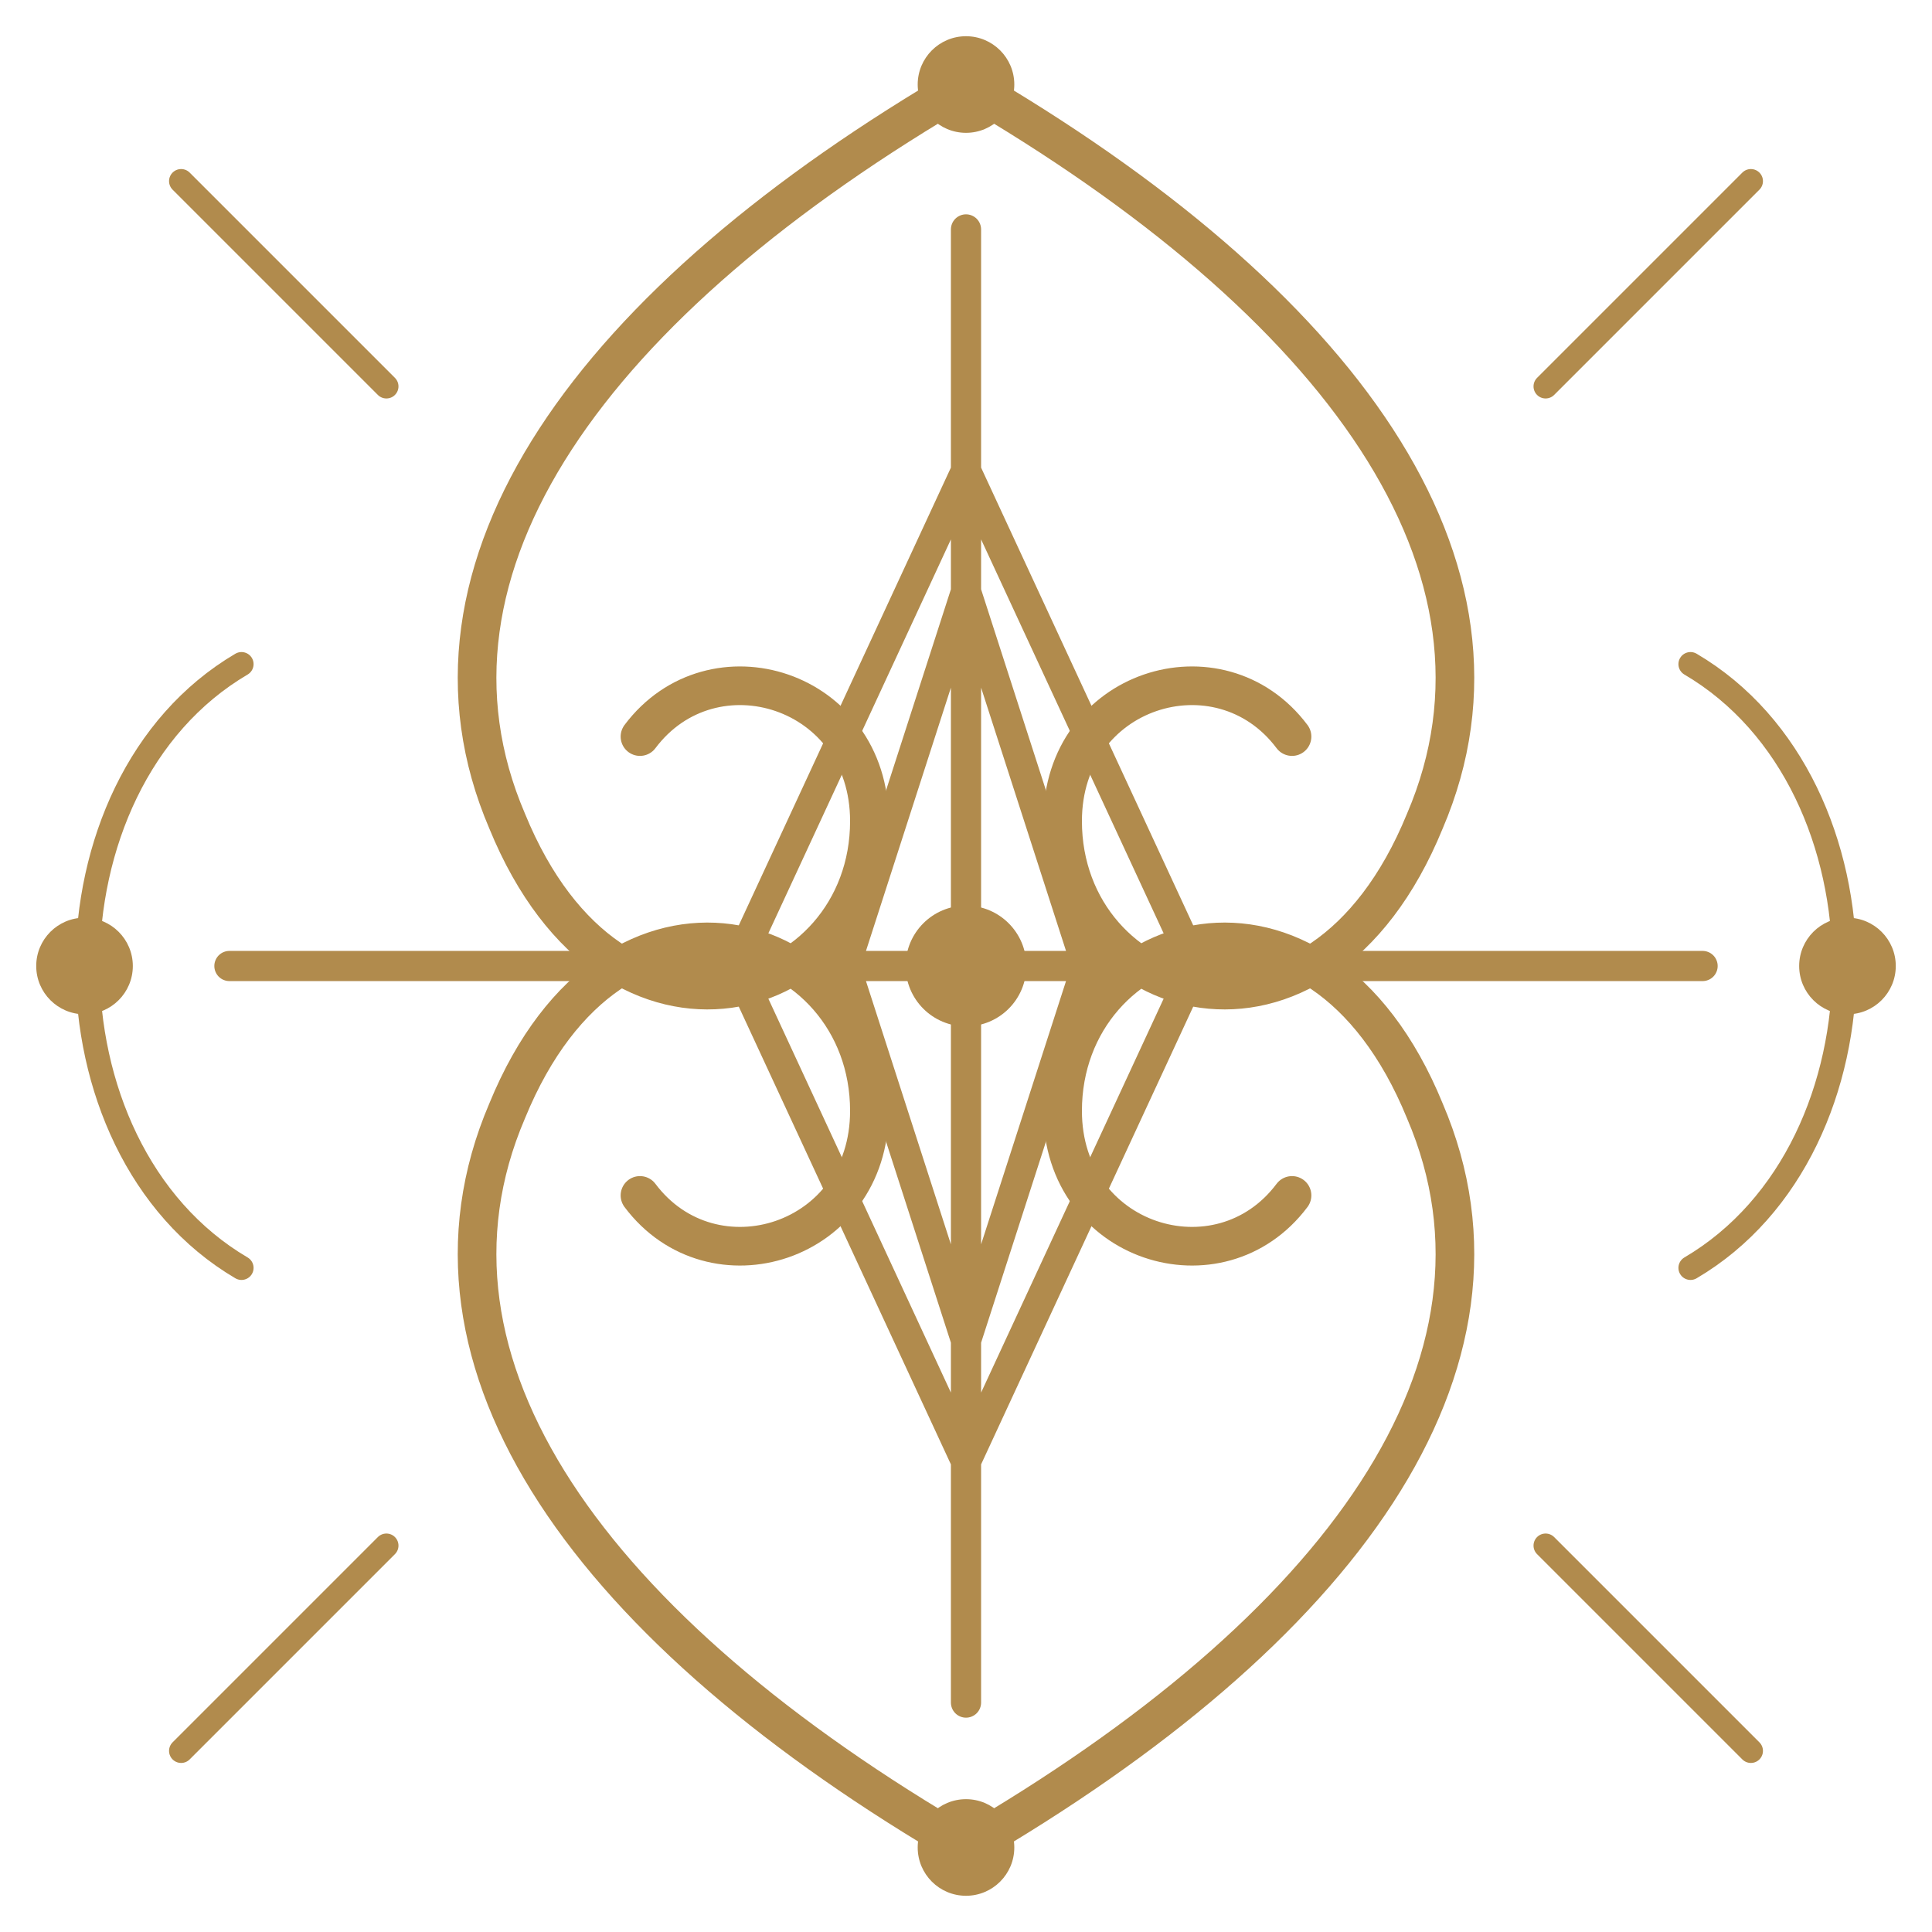
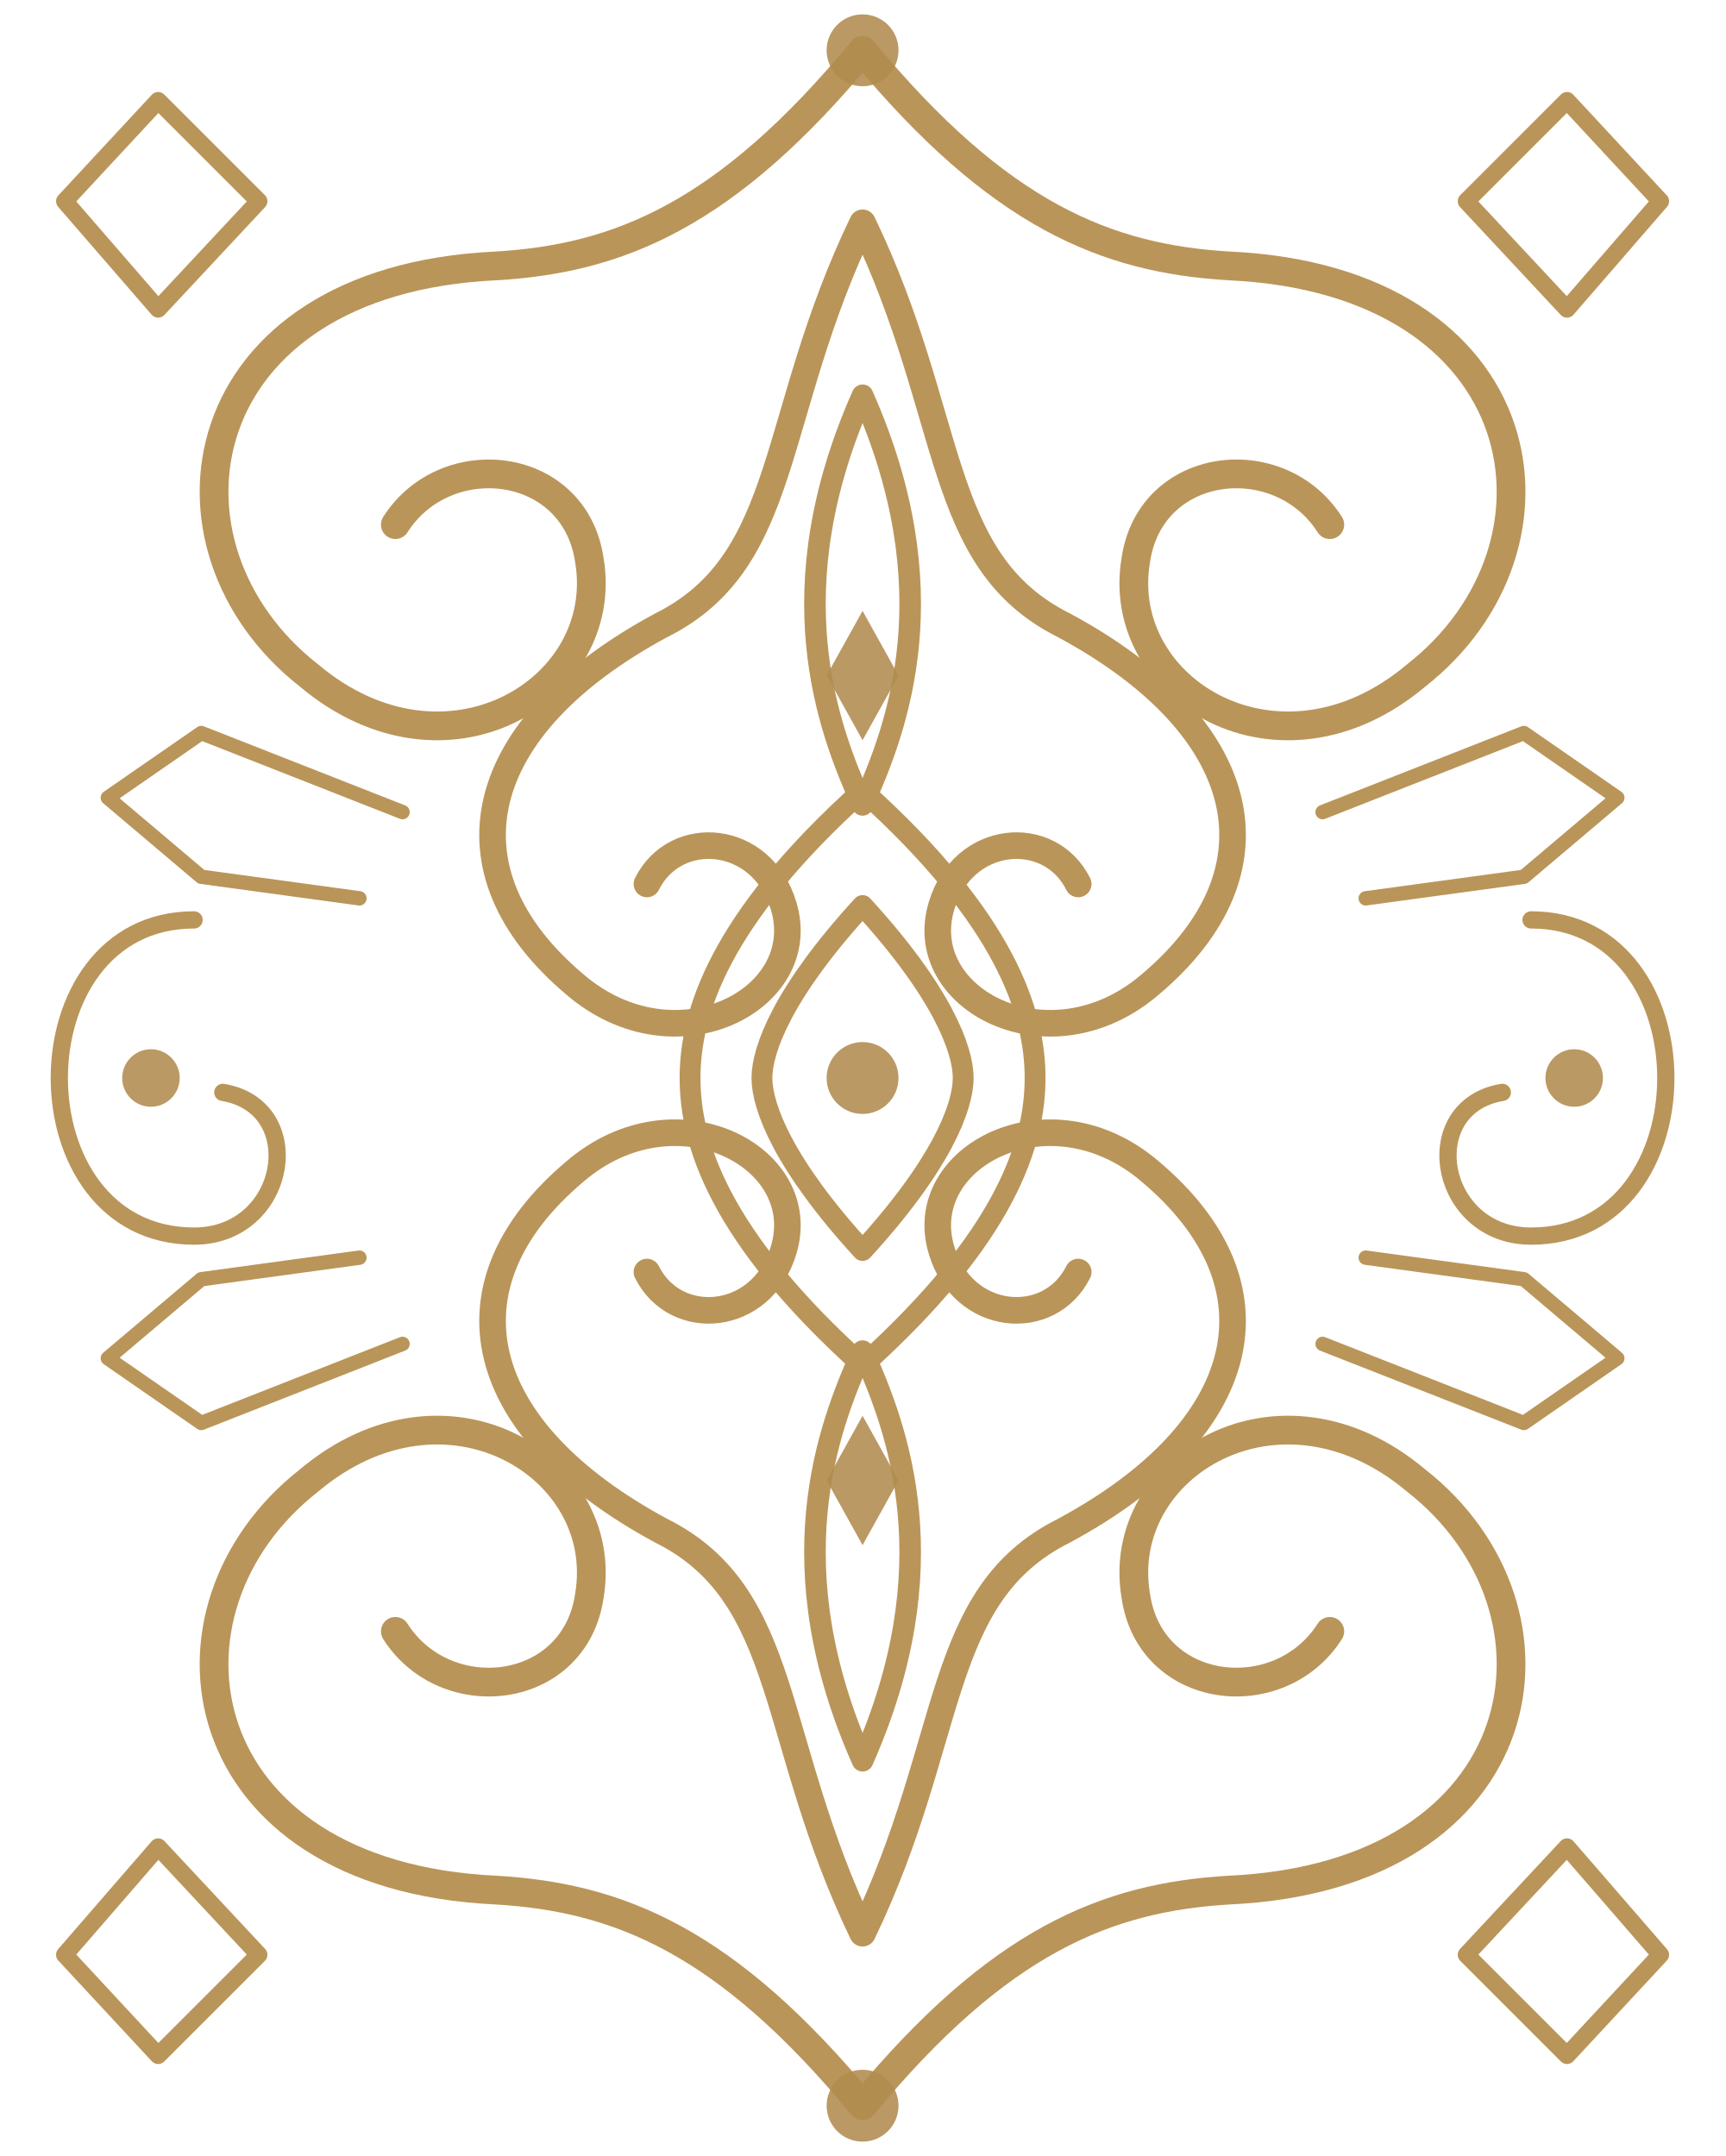
- <svg xmlns="http://www.w3.org/2000/svg" viewBox="0 0 160 160" role="img" aria-label="Ornamen geometris terinspirasi ukiran Kalimantan">
-   <g fill="none" stroke="#b18b4d" stroke-linecap="round" stroke-linejoin="round">
-     <path stroke-width="3.2" d="M80 7C49 25 33 47 42 68c9 22 30 15 30 0 0-11-13-15-19-7M80 7c31 18 47 40 38 61-9 22-30 15-30 0 0-11 13-15 19-7M80 153c-31-18-47-40-38-61 9-22 30-15 30 0 0 11-13 15-19 7M80 153c31-18 47-40 38-61-9-22-30-15-30 0 0 11 13 15 19 7" />
-     <path stroke-width="2.5" d="M80 19v122M19 80h122M80 39 61 80l19 41 19-41zM80 49 70 80l10 31 10-31z" />
-     <path stroke-width="2" d="M32 32 15 15M128 32l17-17M32 128l-17 17M128 128l17 17M20 55c-17 10-17 40 0 50M140 55c17 10 17 40 0 50" />
+ <svg xmlns="http://www.w3.org/2000/svg" viewBox="0 0 240 300" role="img" aria-labelledby="title desc">
+   <g fill="none" stroke="#ba9559" stroke-linecap="round" stroke-linejoin="round">
+     <path stroke-width="4" d="M120 7C101 30 86 36 69 37 26 39 20 76 43 94c19 16 42 2 39-16-2-14-20-16-27-5M120 7c19 23 34 29 51 30 43 2 49 39 26 57-19 16-42 2-39-16 2-14 20-16 27-5M120 293c-19-23-34-29-51-30-43-2-49-39-26-57 19-16 42-2 39 16-2 14-20 16-27 5M120 293c19-23 34-29 51-30 43-2 49-39 26-57-19-16-42-2-39 16 2 14 20 16 27 5" />
+     <path stroke-width="3.7" d="M120 31C107 58 110 78 92 87 66 101 61 121 80 137c14 12 33 2 29-11-3-10-15-11-19-3M120 31c13 27 10 47 28 56 26 14 31 34 12 50-14 12-33 2-29-11 3-10 15-11 19-3M120 269c-13-27-10-47-28-56-26-14-31-34-12-50 14-12 33-2 29 11-3 10-15 11-19 3M120 269c13-27 10-47 28-56 26-14 31-34 12-50-14-12-33-2-29 11 3 10 15 11 19 3" />
+     <path stroke-width="3" d="M120 55c-12 27-5 46 0 57 5-11 12-30 0-57zM120 245c-12-27-5-46 0-57 5 11 12 30 0 57z" />
+     <path stroke-width="2.9" d="M120 110c-20 18-24 31-24 40 0 9 4 22 24 40 20-18 24-31 24-40 0-9-4-22-24-40zM120 126c-11 12-14 20-14 24s3 12 14 24c11-12 14-20 14-24s-3-12-14-24z" />
+     <path stroke-width="2.4" d="M27 128c-25 0-25 44 0 44 13 0 16-18 4-20M213 128c25 0 25 44 0 44-13 0-16-18-4-20M22 43 9 28 22 14l14 14zM218 43l13-15-13-14-14 14zM22 257 9 272l13 14 14-14zM218 257l13 15-13 14-14-14z" />
+     <path stroke-width="2" d="M56 113 28 102 15 111l13 11 22 3M184 113l28-11 13 9-13 11-22 3M56 187l-28 11-13-9 13-11 22-3M184 187l28 11 13-9-13-11-22-3" />
  </g>
-   <g fill="#b18b4d">
-     <circle cx="80" cy="7" r="4" />
-     <circle cx="80" cy="153" r="4" />
-     <circle cx="7" cy="80" r="4" />
-     <circle cx="153" cy="80" r="4" />
-     <circle cx="80" cy="80" r="5" />
+   <g fill="#b18b4f" opacity=".88">
+     <circle cx="120" cy="7" r="5" />
+     <circle cx="120" cy="293" r="5" />
+     <circle cx="120" cy="150" r="5" />
+     <circle cx="21" cy="150" r="4" />
+     <circle cx="219" cy="150" r="4" />
+     <path d="M120 85l5 9-5 9-5-9zM120 197l5 9-5 9-5-9z" />
  </g>
</svg>
